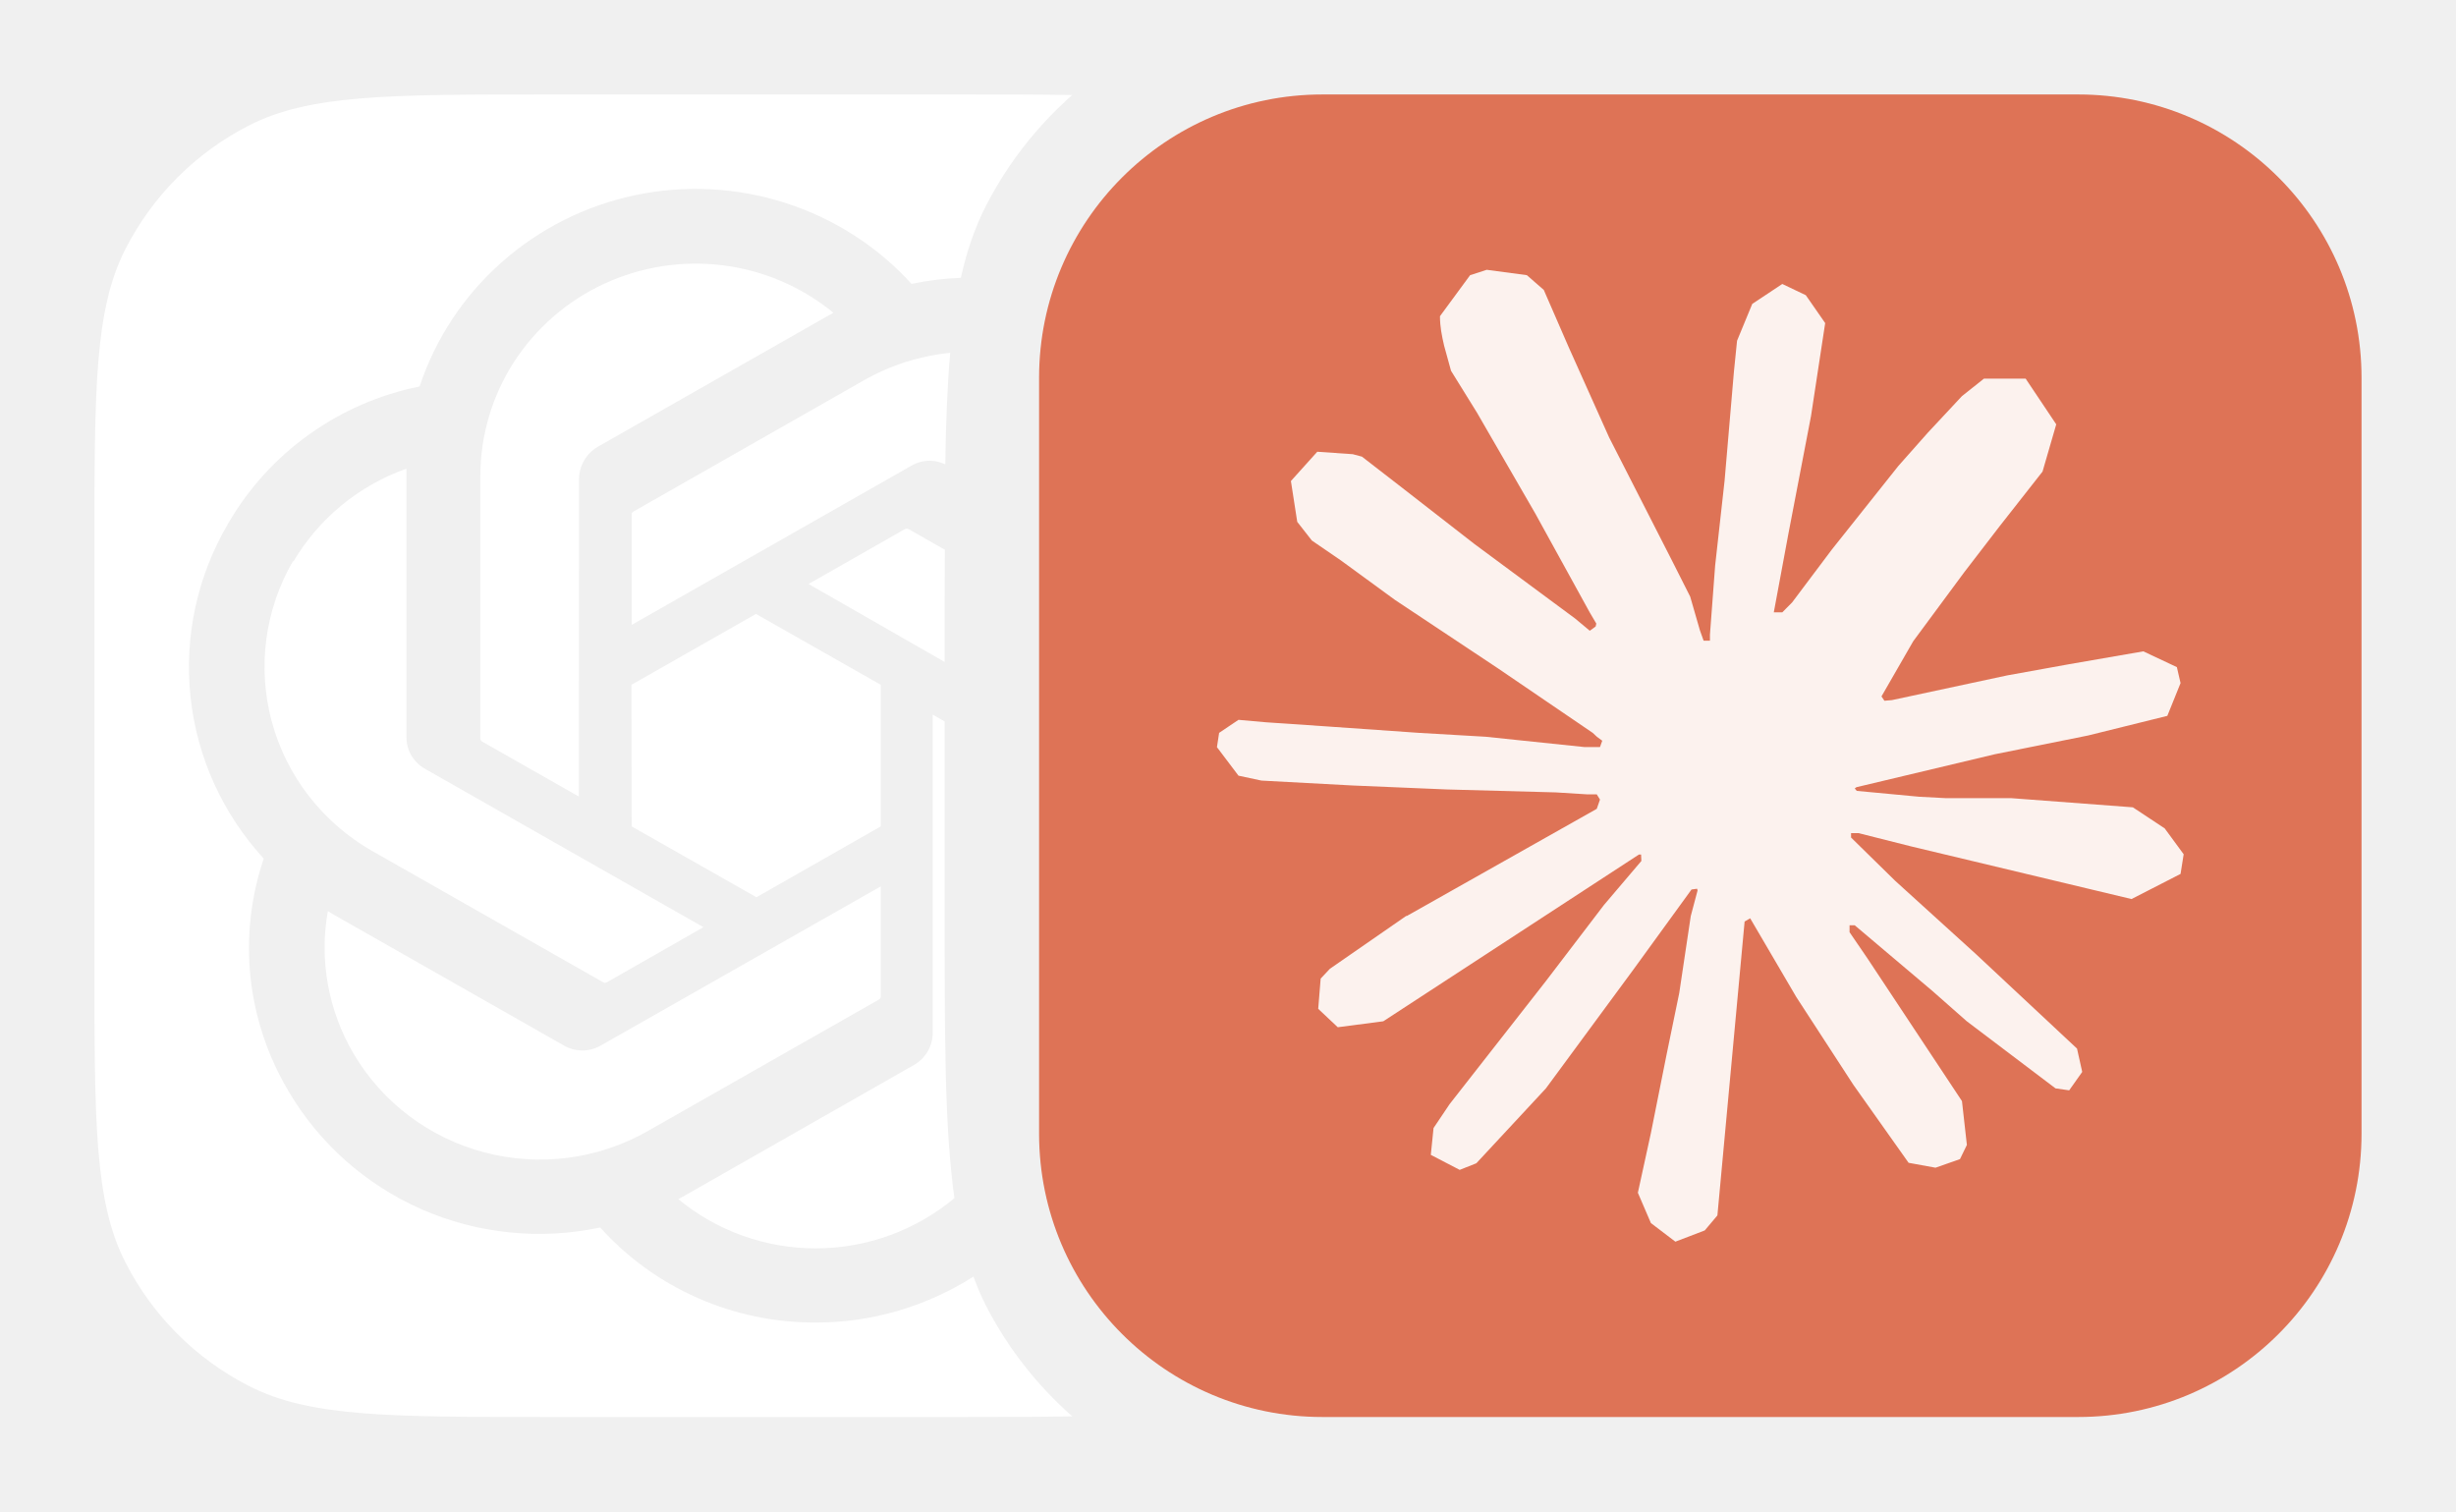
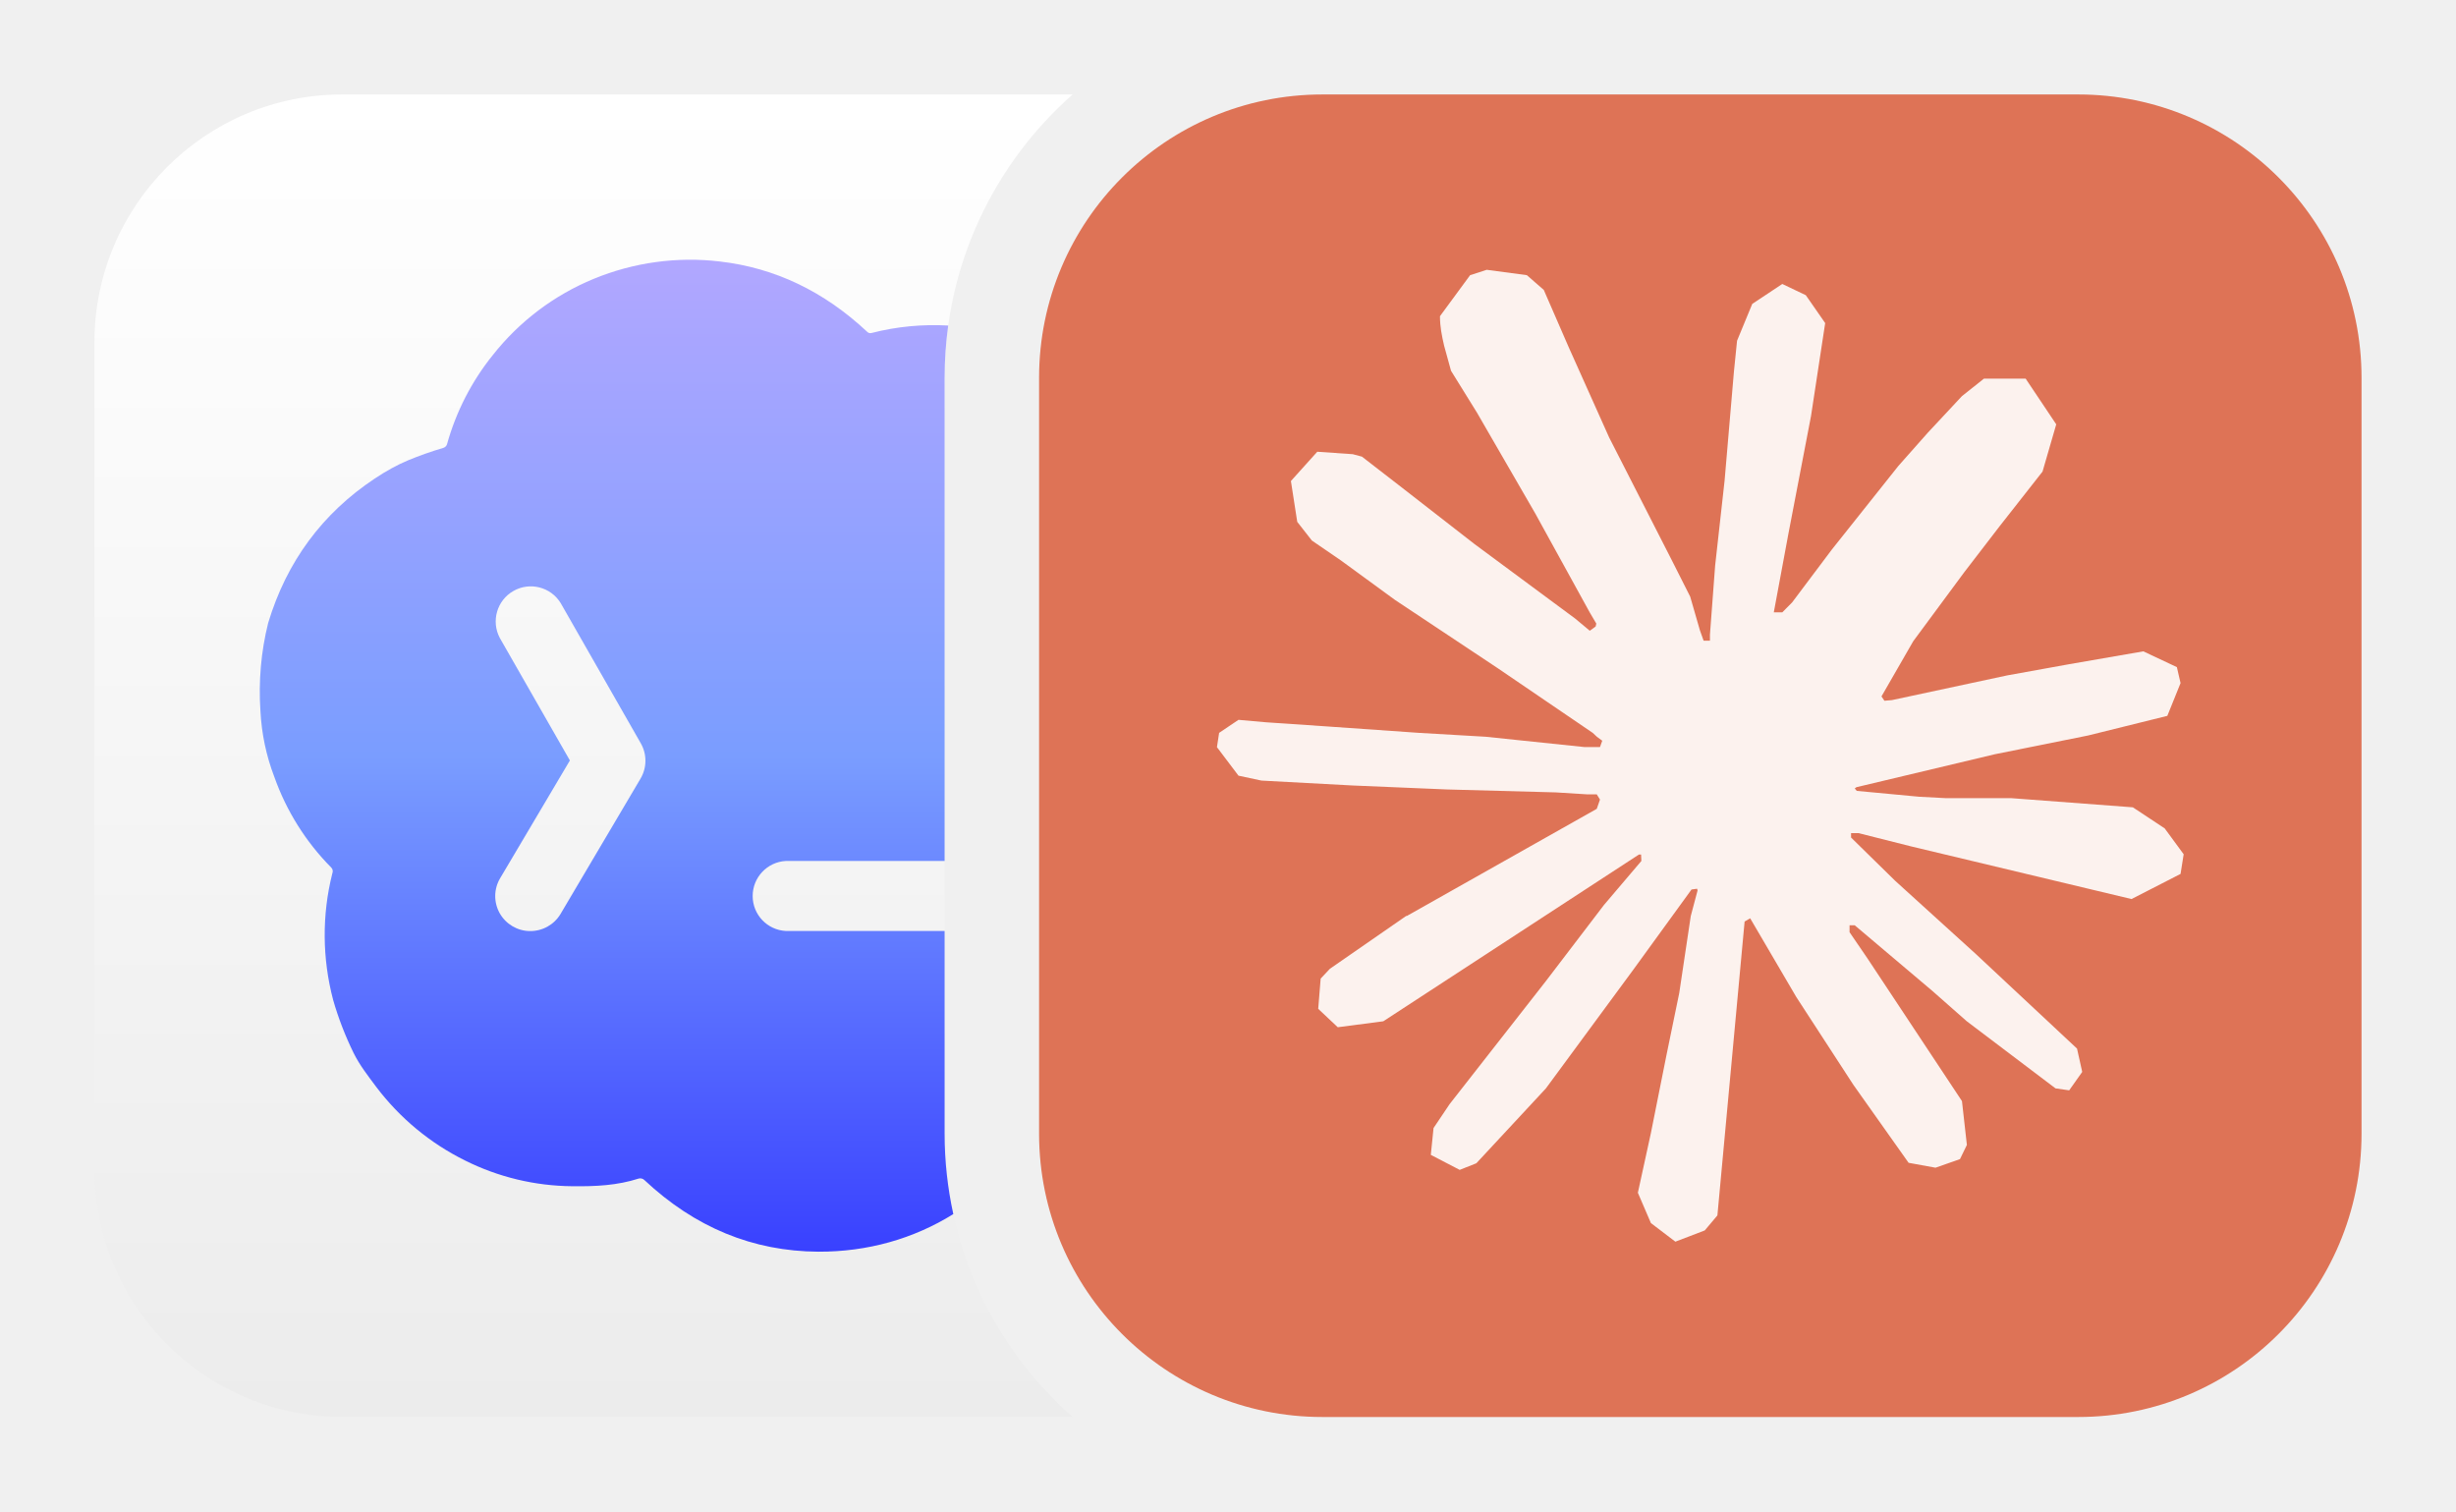
<svg xmlns="http://www.w3.org/2000/svg" width="26" height="16" viewBox="0 0 26 16" fill="none">
-   <path d="M10.2 1C10.637 1 11.016 1 11.351 1.006C10.977 1.336 10.665 1.734 10.435 2.184C10.319 2.412 10.234 2.659 10.172 2.941C9.997 2.948 9.823 2.968 9.65 3.005C9.29 2.609 8.83 2.314 8.317 2.149C7.804 1.984 7.256 1.955 6.729 2.065C6.201 2.175 5.712 2.421 5.311 2.776C4.909 3.132 4.61 3.585 4.442 4.091C4.02 4.176 3.62 4.35 3.271 4.6C2.921 4.85 2.63 5.171 2.416 5.541C2.089 6.095 1.949 6.738 2.017 7.376C2.084 8.014 2.356 8.613 2.792 9.089C2.655 9.493 2.608 9.921 2.652 10.345C2.697 10.768 2.833 11.178 3.051 11.545C3.375 12.1 3.869 12.54 4.463 12.801C5.056 13.061 5.718 13.129 6.354 12.994C6.64 13.312 6.992 13.567 7.386 13.74C7.78 13.914 8.207 14.002 8.639 14C9.231 14.001 9.809 13.829 10.305 13.514C10.344 13.619 10.386 13.72 10.435 13.816C10.665 14.266 10.977 14.663 11.351 14.993C11.016 14.999 10.637 15 10.2 15H5.8C4.12 15 3.279 15 2.638 14.673C2.073 14.385 1.615 13.927 1.327 13.362C1 12.721 1 11.88 1 10.2V5.8C1 4.12 1 3.279 1.327 2.638C1.615 2.073 2.073 1.615 2.638 1.327C3.279 1 4.12 1 5.8 1H10.2ZM10 7.637V9.6C10 10.991 10 11.95 10.104 12.683C9.696 13.023 9.178 13.214 8.639 13.215C8.106 13.216 7.59 13.031 7.181 12.694L7.253 12.654L9.675 11.274C9.735 11.24 9.785 11.191 9.82 11.131C9.855 11.071 9.874 11.003 9.874 10.935V7.565L10 7.637ZM9.324 10.549C9.324 10.555 9.322 10.561 9.319 10.566C9.316 10.572 9.312 10.576 9.308 10.579L6.854 11.975C6.331 12.272 5.709 12.353 5.125 12.198C4.542 12.044 4.045 11.668 3.742 11.152C3.475 10.697 3.378 10.163 3.471 9.645L3.543 9.688L5.967 11.066C6.027 11.101 6.095 11.12 6.165 11.12C6.235 11.12 6.303 11.101 6.363 11.066L9.324 9.383V10.549ZM4.303 7.8C4.302 7.868 4.32 7.937 4.354 7.996C4.389 8.055 4.44 8.105 4.5 8.139L7.447 9.815L6.423 10.399C6.417 10.402 6.411 10.404 6.405 10.404C6.399 10.404 6.392 10.402 6.387 10.399L3.938 9.007C3.416 8.708 3.034 8.217 2.878 7.642C2.722 7.066 2.803 6.452 3.104 5.936V5.948C3.373 5.49 3.798 5.14 4.303 4.961V7.8ZM9.324 7.249V8.748L8.008 9.498L6.687 8.748L6.685 7.249L8.003 6.499L9.324 7.249ZM6.398 3.003C6.791 2.822 7.227 2.754 7.656 2.809C8.086 2.863 8.49 3.038 8.823 3.311L8.751 3.351L6.329 4.729C6.269 4.764 6.218 4.814 6.184 4.874C6.149 4.934 6.13 5.002 6.13 5.07L6.128 8.432L5.104 7.85C5.099 7.847 5.094 7.843 5.091 7.838C5.088 7.833 5.086 7.827 5.085 7.821V5.037C5.086 4.61 5.209 4.192 5.441 3.832C5.674 3.472 6.006 3.184 6.398 3.003ZM9.617 5.6L10.002 5.819C10.002 6.004 10 6.198 10 6.4V7.007L8.56 6.182L9.581 5.6C9.586 5.597 9.593 5.596 9.599 5.596C9.605 5.596 9.612 5.597 9.617 5.6ZM10.059 3.735C10.029 4.078 10.014 4.466 10.007 4.915C9.956 4.892 9.901 4.877 9.845 4.877C9.775 4.877 9.706 4.896 9.646 4.931L6.687 6.615V5.448C6.686 5.443 6.687 5.437 6.689 5.432C6.692 5.426 6.696 5.421 6.701 5.418L9.149 4.024C9.429 3.865 9.739 3.767 10.059 3.735Z" fill="white" />
-   <rect x="11" y="1" width="14" height="14" rx="3" fill="#DE7356" />
+   <path d="M11.355 1C10.525 1.733 10 2.805 10 4V12C10 13.195 10.525 14.267 11.355 15H3.623C2.927 15 2.259 14.723 1.768 14.231C1.276 13.739 1 13.072 1 12.377V3.623C1 2.175 2.175 1 3.623 1H11.355Z" fill="url(#paint0_linear_13805_315)" />
+   <path d="M6.287 2.951C6.708 2.778 7.168 2.714 7.62 2.768C8.203 2.835 8.723 3.084 9.18 3.512C9.185 3.518 9.194 3.523 9.201 3.525C9.209 3.527 9.218 3.527 9.226 3.525C9.493 3.456 9.767 3.431 10.038 3.446C10.013 3.627 10 3.812 10 4V9.114H8.318C8.122 9.125 7.968 9.288 7.968 9.485C7.968 9.682 8.122 9.844 8.318 9.855H10V12C10 12.292 10.032 12.578 10.092 12.852C9.672 13.113 9.186 13.252 8.663 13.25C7.971 13.246 7.357 12.994 6.821 12.491C6.805 12.476 6.782 12.47 6.761 12.476C6.534 12.549 6.306 12.56 6.059 12.557C5.665 12.554 5.276 12.461 4.924 12.285C4.554 12.102 4.233 11.836 3.984 11.507C3.896 11.389 3.808 11.277 3.743 11.146C3.655 10.966 3.582 10.778 3.527 10.586C3.411 10.147 3.407 9.686 3.518 9.246C3.522 9.235 3.524 9.224 3.522 9.213C3.52 9.202 3.515 9.192 3.507 9.184C3.237 8.912 3.031 8.583 2.903 8.221C2.818 7.999 2.769 7.764 2.757 7.526C2.736 7.213 2.763 6.898 2.839 6.594C3.035 5.945 3.412 5.435 3.967 5.066C4.09 4.984 4.208 4.92 4.317 4.874C4.443 4.822 4.568 4.778 4.694 4.741C4.712 4.735 4.727 4.721 4.732 4.703C4.828 4.359 4.992 4.038 5.216 3.76C5.497 3.403 5.866 3.124 6.287 2.951ZM5.936 6.385C5.832 6.214 5.61 6.156 5.435 6.256C5.261 6.355 5.197 6.575 5.291 6.753L6.033 8.05L5.295 9.296C5.227 9.41 5.225 9.551 5.29 9.667C5.355 9.782 5.477 9.855 5.609 9.856C5.742 9.858 5.866 9.789 5.934 9.675L6.781 8.242C6.849 8.127 6.85 7.985 6.784 7.869L5.936 6.385Z" fill="url(#paint1_linear_13805_315)" />
+   <path d="M22 1H14C12.343 1 11 2.343 11 4V12C11 13.657 12.343 15 14 15H22C23.657 15 25 13.657 25 12V4C25 2.343 23.657 1 22 1Z" fill="#DE7356" />
  <path d="M14.89 9.698L16.904 8.562L16.938 8.464L16.904 8.409L16.806 8.409L16.47 8.388L15.319 8.357L14.321 8.315L13.354 8.263L13.111 8.211L12.883 7.909L12.906 7.758L13.111 7.62L13.404 7.646L14.051 7.69L15.023 7.758L15.728 7.799L16.772 7.908H16.938L16.962 7.841L16.905 7.799L16.861 7.758L15.855 7.073L14.767 6.35L14.196 5.933L13.888 5.722L13.733 5.524L13.666 5.092L13.945 4.782L14.321 4.808L14.418 4.834L14.798 5.128L15.612 5.761L16.674 6.547L16.83 6.677L16.892 6.632L16.899 6.601L16.83 6.484L16.252 5.434L15.635 4.367L15.361 3.925L15.288 3.66C15.263 3.551 15.244 3.459 15.244 3.347L15.563 2.913L15.739 2.856L16.164 2.913L16.343 3.069L16.607 3.676L17.035 4.631L17.698 5.93L17.893 6.316L17.996 6.673L18.035 6.782L18.102 6.782V6.719L18.157 5.987L18.257 5.089L18.356 3.933L18.389 3.607L18.55 3.217L18.868 3.006L19.117 3.125L19.322 3.42L19.293 3.61L19.172 4.404L18.933 5.648L18.778 6.482H18.868L18.972 6.377L19.392 5.818L20.097 4.932L20.408 4.581L20.77 4.193L21.003 4.008L21.444 4.008L21.768 4.492L21.623 4.992L21.169 5.57L20.793 6.059L20.254 6.788L19.918 7.372L19.949 7.418L20.029 7.411L21.247 7.15L21.905 7.031L22.69 6.895L23.045 7.062L23.084 7.231L22.944 7.578L22.104 7.786L21.119 7.984L19.653 8.333L19.635 8.346L19.656 8.372L20.316 8.434L20.599 8.449H21.291L22.579 8.546L22.916 8.769L23.117 9.043L23.084 9.251L22.565 9.517L21.866 9.35L20.233 8.96L19.674 8.819L19.596 8.819V8.866L20.063 9.324L20.918 10.1L21.988 11.1L22.043 11.347L21.905 11.542L21.76 11.521L20.82 10.81L20.457 10.49L19.635 9.795L19.58 9.795V9.868L19.77 10.146L20.77 11.656L20.822 12.12L20.749 12.27L20.49 12.361L20.205 12.309L19.62 11.483L19.016 10.554L18.528 9.721L18.469 9.755L18.181 12.866L18.047 13.025L17.736 13.144L17.477 12.947L17.339 12.626L17.477 11.994L17.642 11.168L17.777 10.512L17.899 9.697L17.971 9.426L17.966 9.408L17.907 9.416L17.295 10.259L16.365 11.522L15.629 12.314L15.453 12.384L15.147 12.225L15.176 11.941L15.346 11.688L16.365 10.386L16.98 9.58L17.376 9.114L17.373 9.046H17.35L14.644 10.811L14.162 10.874L13.955 10.679L13.981 10.359L14.079 10.255L14.892 9.692L14.889 9.695L14.89 9.698Z" fill="#FCF2EE" />
+   <defs>
+     <linearGradient id="paint0_linear_13805_315" x1="8" y1="1" x2="8" y2="15" gradientUnits="userSpaceOnUse">
+       <stop stop-color="white" />
+       <stop offset="1" stop-color="#ECECEC" />
+     </linearGradient>
+     <linearGradient id="paint1_linear_13805_315" x1="8" y1="2.75" x2="8" y2="13.25" gradientUnits="userSpaceOnUse">
+       <stop stop-color="#B1A7FF" />
+       <stop offset="0.5" stop-color="#7A9DFF" />
+       <stop offset="1" stop-color="#3941FF" />
+     </linearGradient>
+   </defs>
</svg>
